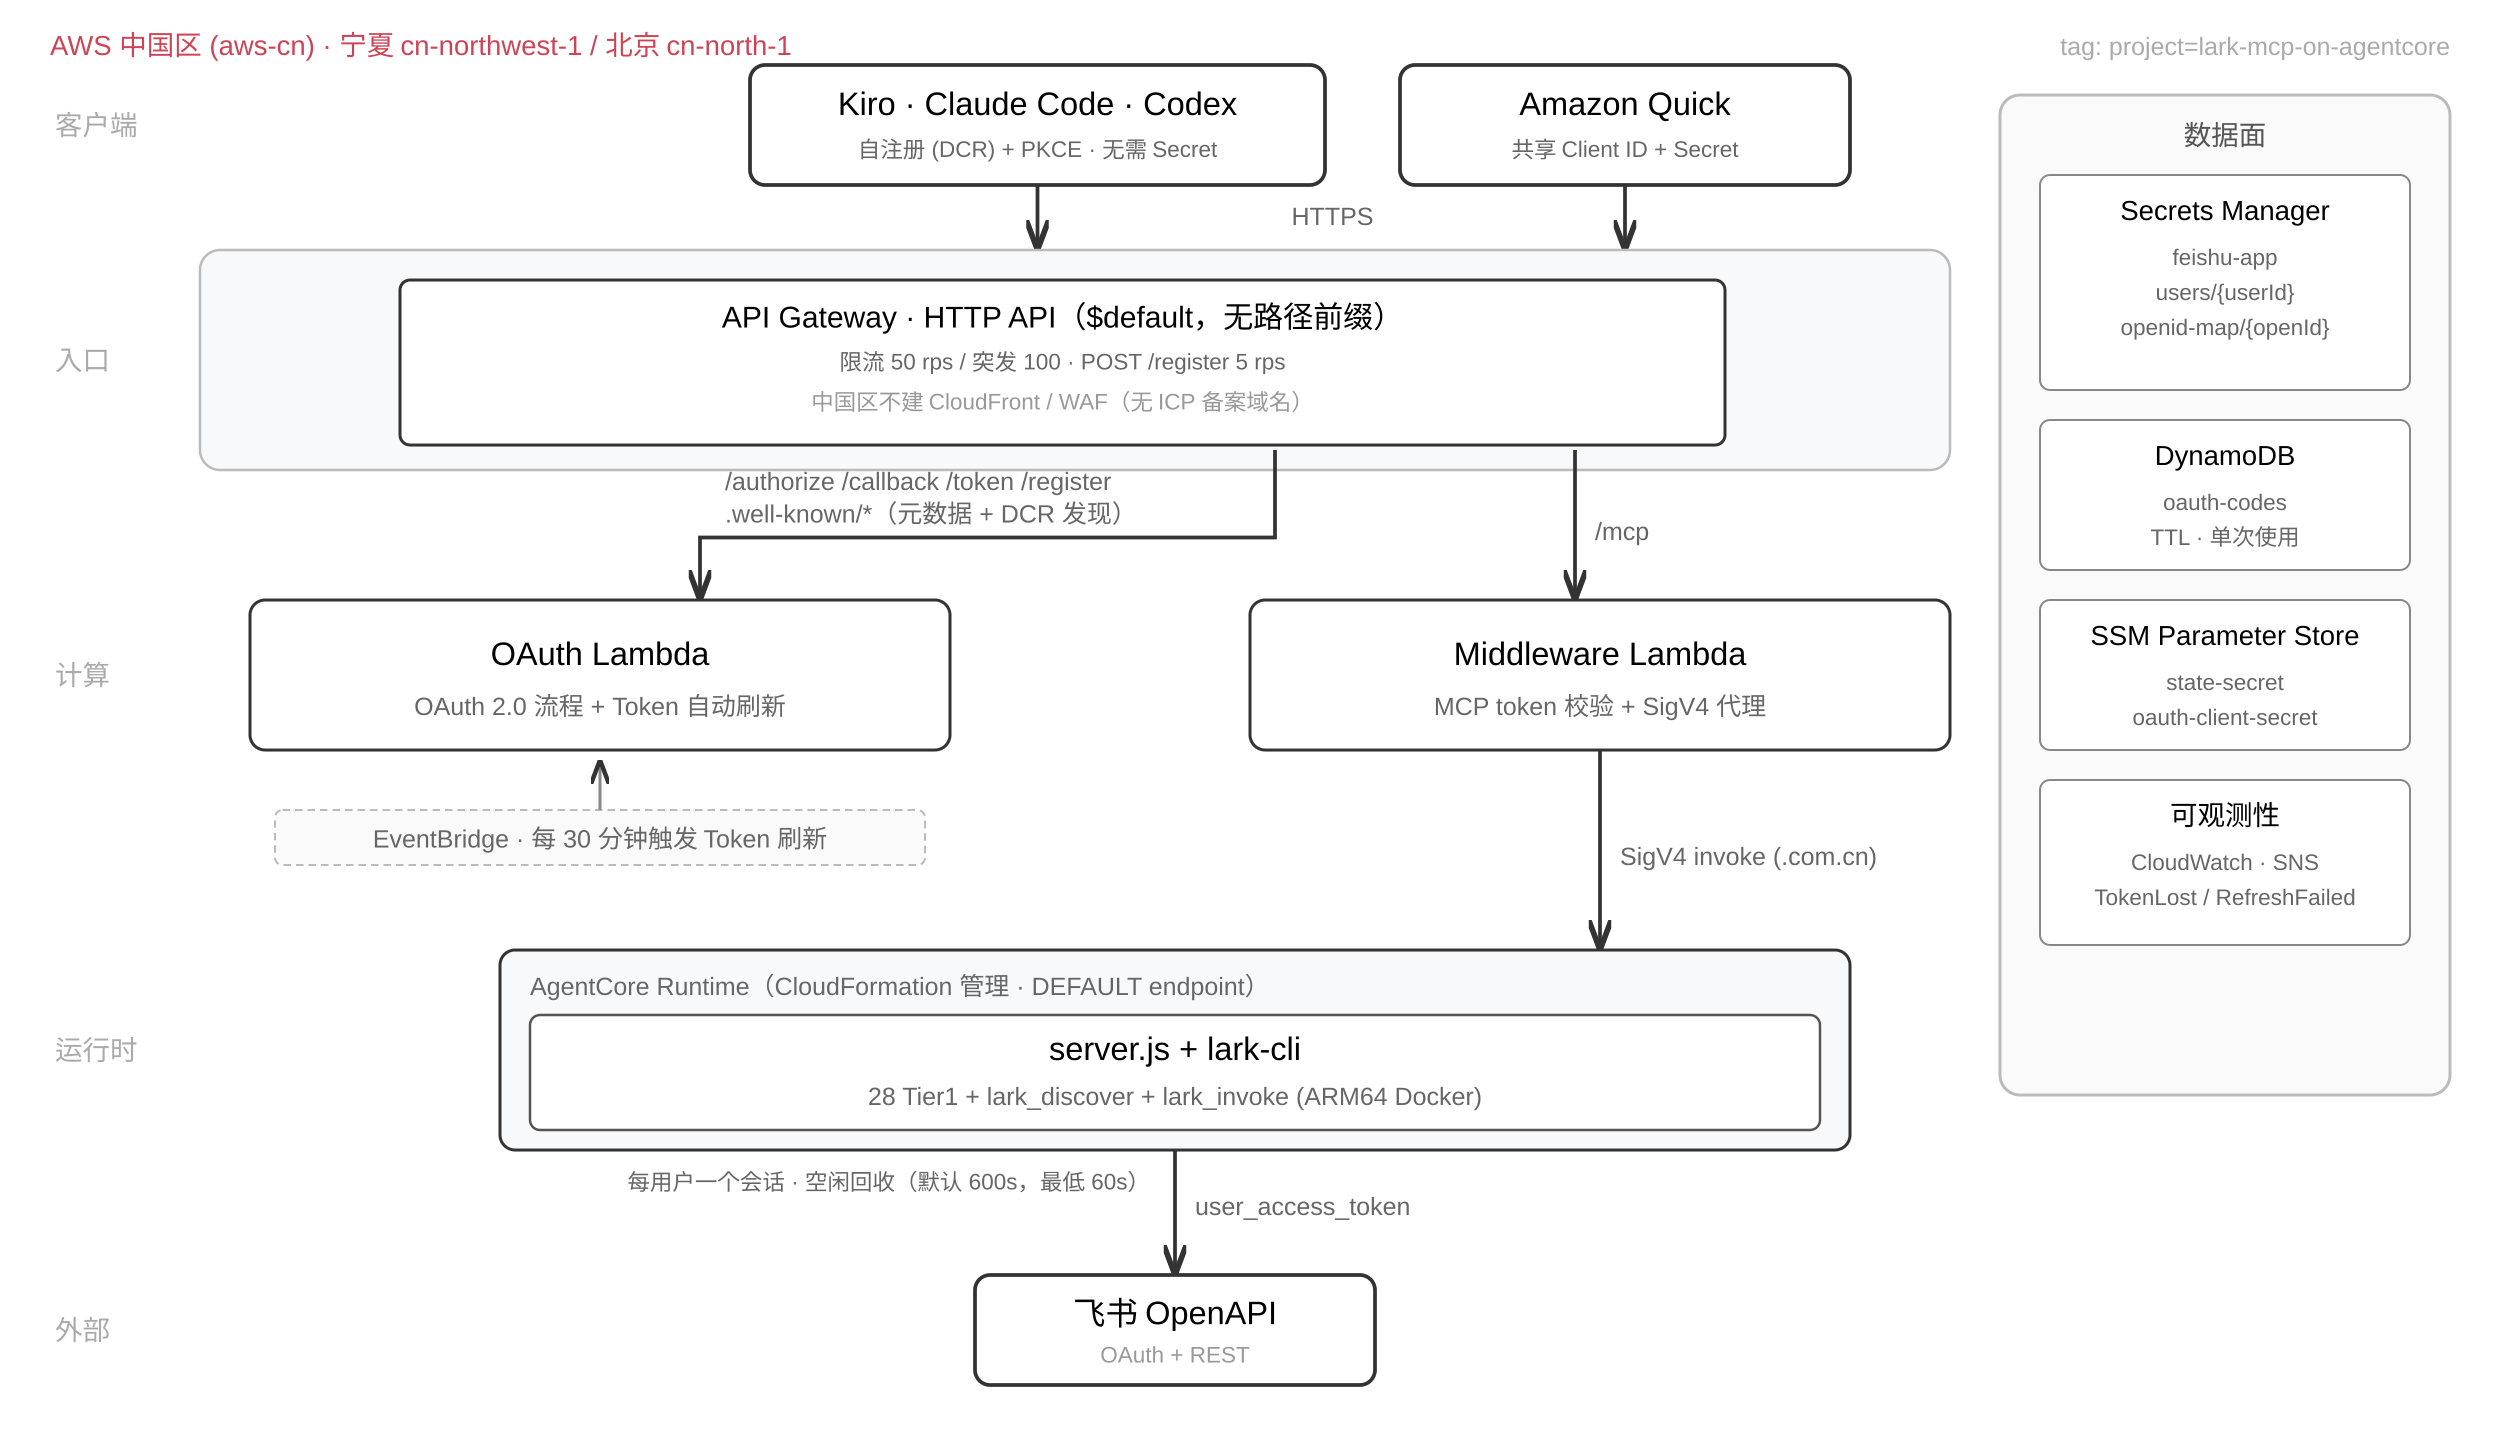
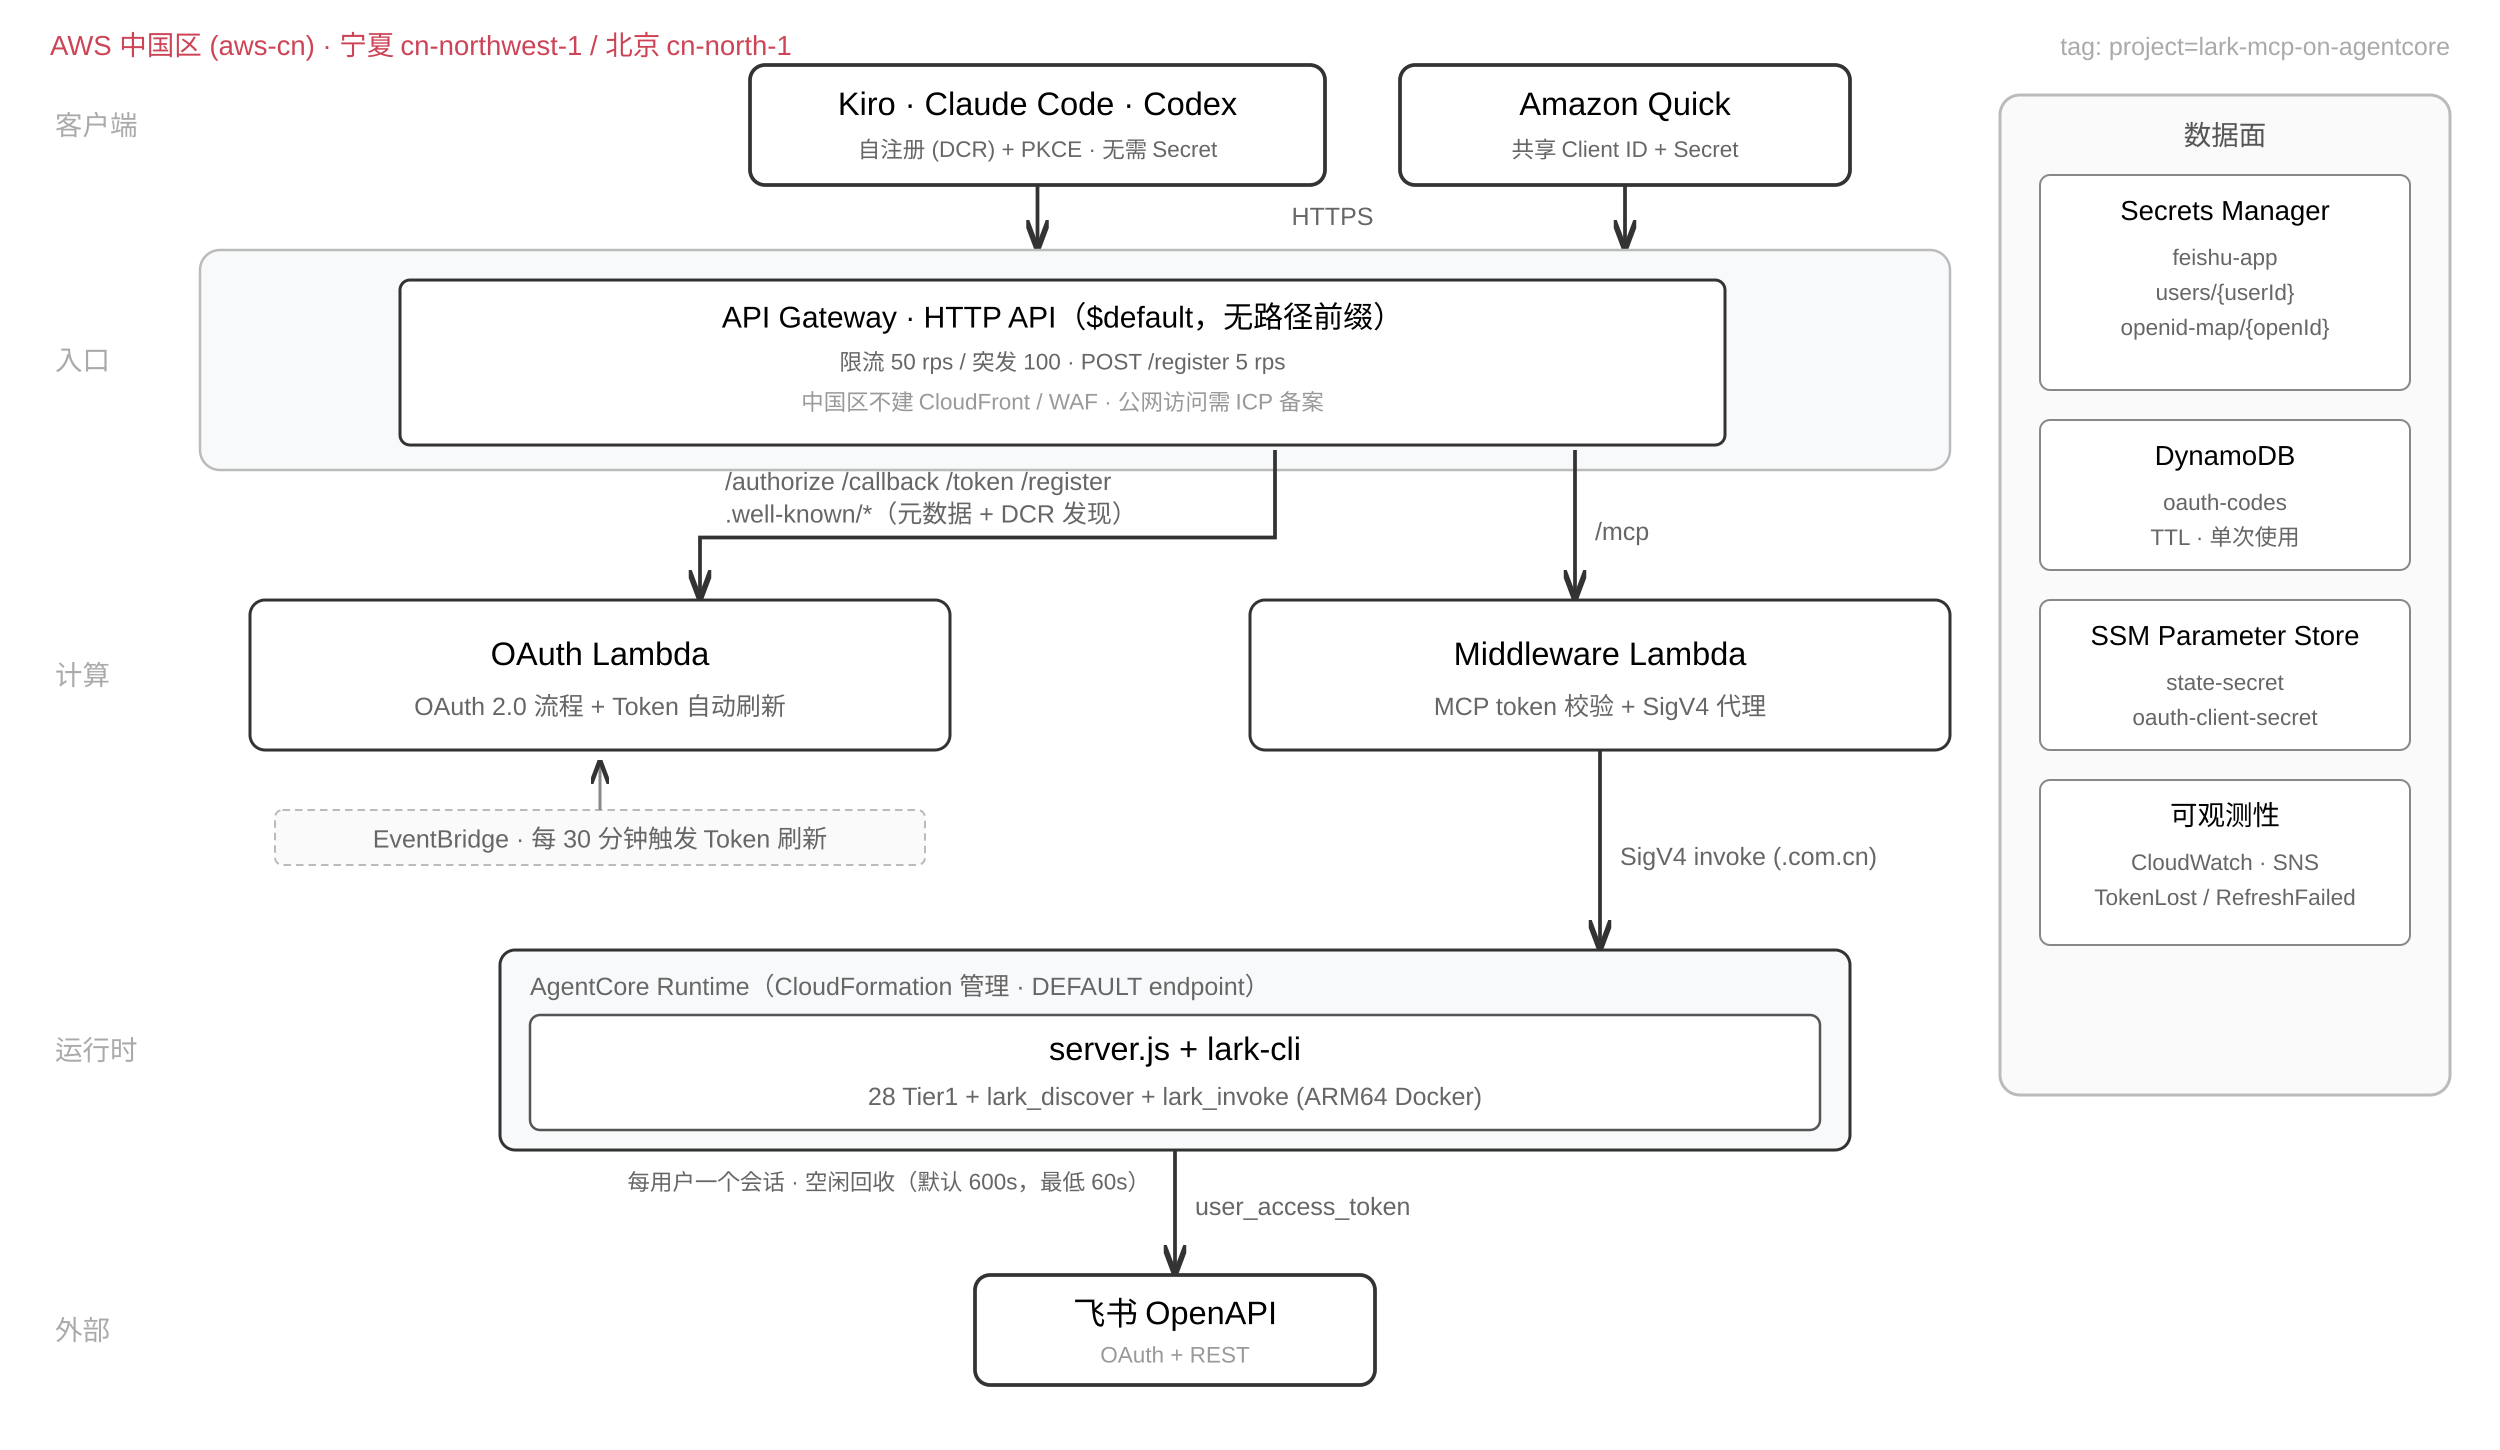
<svg xmlns="http://www.w3.org/2000/svg" viewBox="0 0 1000 580" font-family="-apple-system, BlinkMacSystemFont, 'PingFang SC', 'Hiragino Sans GB', 'Microsoft YaHei', 'Segoe UI', Arial, sans-serif" font-size="12">
  <defs>
    <marker id="arr" markerWidth="8" markerHeight="6" refX="8" refY="3" orient="auto">
      <path d="M0,0 L8,3 L0,6" fill="none" stroke="#333" stroke-width="1.5" />
    </marker>
  </defs>
  <rect width="1000" height="580" fill="#fff" />
  <text x="20" y="22" fill="#c45" font-size="11" font-weight="500">AWS 中国区 (aws-cn) · 宁夏 cn-northwest-1 / 北京 cn-north-1</text>
  <text x="980" y="22" text-anchor="end" fill="#aaa" font-size="10">tag: project=lark-mcp-on-agentcore</text>
  <text x="22" y="54" fill="#aaa" font-size="11">客户端</text>
  <text x="22" y="148" fill="#aaa" font-size="11">入口</text>
  <text x="22" y="274" fill="#aaa" font-size="11">计算</text>
  <text x="22" y="424" fill="#aaa" font-size="11">运行时</text>
  <text x="22" y="536" fill="#aaa" font-size="11">外部</text>
  <rect x="800" y="38" width="180" height="400" rx="8" fill="#fafafa" stroke="#bbb" stroke-width="1.2" />
  <text x="890" y="58" text-anchor="middle" font-size="11" font-weight="500" fill="#555">数据面</text>
  <rect x="816" y="70" width="148" height="86" rx="4" fill="#fff" stroke="#888" stroke-width="0.8" />
  <text x="890" y="88" text-anchor="middle" font-size="11" font-weight="500">Secrets Manager</text>
  <text x="890" y="106" text-anchor="middle" font-size="9" fill="#666">feishu-app</text>
  <text x="890" y="120" text-anchor="middle" font-size="9" fill="#666">users/{userId}</text>
  <text x="890" y="134" text-anchor="middle" font-size="9" fill="#666">openid-map/{openId}</text>
  <rect x="816" y="168" width="148" height="60" rx="4" fill="#fff" stroke="#888" stroke-width="0.8" />
  <text x="890" y="186" text-anchor="middle" font-size="11" font-weight="500">DynamoDB</text>
  <text x="890" y="204" text-anchor="middle" font-size="9" fill="#666">oauth-codes</text>
  <text x="890" y="218" text-anchor="middle" font-size="9" fill="#666">TTL · 单次使用</text>
  <rect x="816" y="240" width="148" height="60" rx="4" fill="#fff" stroke="#888" stroke-width="0.8" />
  <text x="890" y="258" text-anchor="middle" font-size="11" font-weight="500">SSM Parameter Store</text>
  <text x="890" y="276" text-anchor="middle" font-size="9" fill="#666">state-secret</text>
  <text x="890" y="290" text-anchor="middle" font-size="9" fill="#666">oauth-client-secret</text>
  <rect x="816" y="312" width="148" height="66" rx="4" fill="#fff" stroke="#888" stroke-width="0.8" />
  <text x="890" y="330" text-anchor="middle" font-size="11" font-weight="500">可观测性</text>
  <text x="890" y="348" text-anchor="middle" font-size="9" fill="#666">CloudWatch · SNS</text>
  <text x="890" y="362" text-anchor="middle" font-size="9" fill="#666">TokenLost / RefreshFailed</text>
  <rect x="300" y="26" width="230" height="48" rx="6" fill="#fff" stroke="#333" stroke-width="1.5" />
  <text x="415" y="46" text-anchor="middle" font-size="13" font-weight="500">Kiro · Claude Code · Codex</text>
  <text x="415" y="63" text-anchor="middle" font-size="9" fill="#666">自注册 (DCR) + PKCE · 无需 Secret</text>
  <rect x="560" y="26" width="180" height="48" rx="6" fill="#fff" stroke="#333" stroke-width="1.5" />
  <text x="650" y="46" text-anchor="middle" font-size="13" font-weight="500">Amazon Quick</text>
  <text x="650" y="63" text-anchor="middle" font-size="9" fill="#666">共享 Client ID + Secret</text>
  <line x1="415" y1="74" x2="415" y2="100" stroke="#333" stroke-width="1.5" marker-end="url(#arr)" />
  <line x1="650" y1="74" x2="650" y2="100" stroke="#333" stroke-width="1.5" marker-end="url(#arr)" />
  <text x="533" y="90" text-anchor="middle" fill="#666" font-size="10">HTTPS</text>
  <rect x="80" y="100" width="700" height="88" rx="8" fill="#f8f9fa" stroke="#bbb" stroke-width="1" />
  <rect x="160" y="112" width="530" height="66" rx="4" fill="#fff" stroke="#333" stroke-width="1.2" />
  <text x="425" y="131" text-anchor="middle" font-size="12" font-weight="500">API Gateway · HTTP API（$default，无路径前缀）</text>
  <text x="425" y="148" text-anchor="middle" font-size="9" fill="#666">限流 50 rps / 突发 100 · POST /register 5 rps</text>
-   <text x="425" y="164" text-anchor="middle" font-size="9" fill="#999">中国区不建 CloudFront / WAF（无 ICP 备案域名）</text>
+   <text x="425" y="164" text-anchor="middle" font-size="9" fill="#999">中国区不建 CloudFront / WAF · 公网访问需 ICP 备案</text>
  <path d="M 510 180 L 510 215 L 280 215 L 280 240" stroke="#333" stroke-width="1.5" fill="none" marker-end="url(#arr)" />
  <text x="290" y="196" fill="#666" font-size="10">/authorize /callback /token /register</text>
  <text x="290" y="209" fill="#666" font-size="10">.well-known/*（元数据 + DCR 发现）</text>
  <line x1="630" y1="180" x2="630" y2="240" stroke="#333" stroke-width="1.5" marker-end="url(#arr)" />
  <text x="638" y="216" fill="#666" font-size="10">/mcp</text>
  <rect x="100" y="240" width="280" height="60" rx="6" fill="#fff" stroke="#333" stroke-width="1.2" />
  <text x="240" y="266" text-anchor="middle" font-size="13" font-weight="500">OAuth Lambda</text>
  <text x="240" y="286" text-anchor="middle" font-size="10" fill="#666">OAuth 2.0 流程 + Token 自动刷新</text>
  <rect x="110" y="324" width="260" height="22" rx="3" fill="#fafafa" stroke="#bbb" stroke-width="0.8" stroke-dasharray="3,2" />
  <text x="240" y="339" text-anchor="middle" font-size="10" fill="#666">EventBridge · 每 30 分钟触发 Token 刷新</text>
  <line x1="240" y1="324" x2="240" y2="304" stroke="#888" stroke-width="1.2" marker-end="url(#arr)" />
  <rect x="500" y="240" width="280" height="60" rx="6" fill="#fff" stroke="#333" stroke-width="1.2" />
  <text x="640" y="266" text-anchor="middle" font-size="13" font-weight="500">Middleware Lambda</text>
  <text x="640" y="286" text-anchor="middle" font-size="10" fill="#666">MCP token 校验 + SigV4 代理</text>
  <line x1="640" y1="300" x2="640" y2="380" stroke="#333" stroke-width="1.5" marker-end="url(#arr)" />
  <text x="648" y="346" fill="#666" font-size="10">SigV4 invoke (.com.cn)</text>
  <rect x="200" y="380" width="540" height="80" rx="6" fill="#f8f9fa" stroke="#333" stroke-width="1.2" />
  <text x="212" y="398" fill="#666" font-size="10">AgentCore Runtime（CloudFormation 管理 · DEFAULT endpoint）</text>
  <rect x="212" y="406" width="516" height="46" rx="4" fill="#fff" stroke="#555" stroke-width="1" />
  <text x="470" y="424" text-anchor="middle" font-size="13" font-weight="500">server.js + lark-cli</text>
  <text x="470" y="442" text-anchor="middle" font-size="10" fill="#666">28 Tier1 + lark_discover + lark_invoke (ARM64 Docker)</text>
  <text x="460" y="476" text-anchor="end" fill="#666" font-size="9">每用户一个会话 · 空闲回收（默认 600s，最低 60s）</text>
  <line x1="470" y1="460" x2="470" y2="510" stroke="#333" stroke-width="1.5" marker-end="url(#arr)" />
  <text x="478" y="486" fill="#666" font-size="10">user_access_token</text>
  <rect x="390" y="510" width="160" height="44" rx="6" fill="#fff" stroke="#333" stroke-width="1.5" />
  <text x="470" y="530" text-anchor="middle" font-size="13" font-weight="500">飞书 OpenAPI</text>
  <text x="470" y="545" text-anchor="middle" font-size="9" fill="#999">OAuth + REST</text>
</svg>
